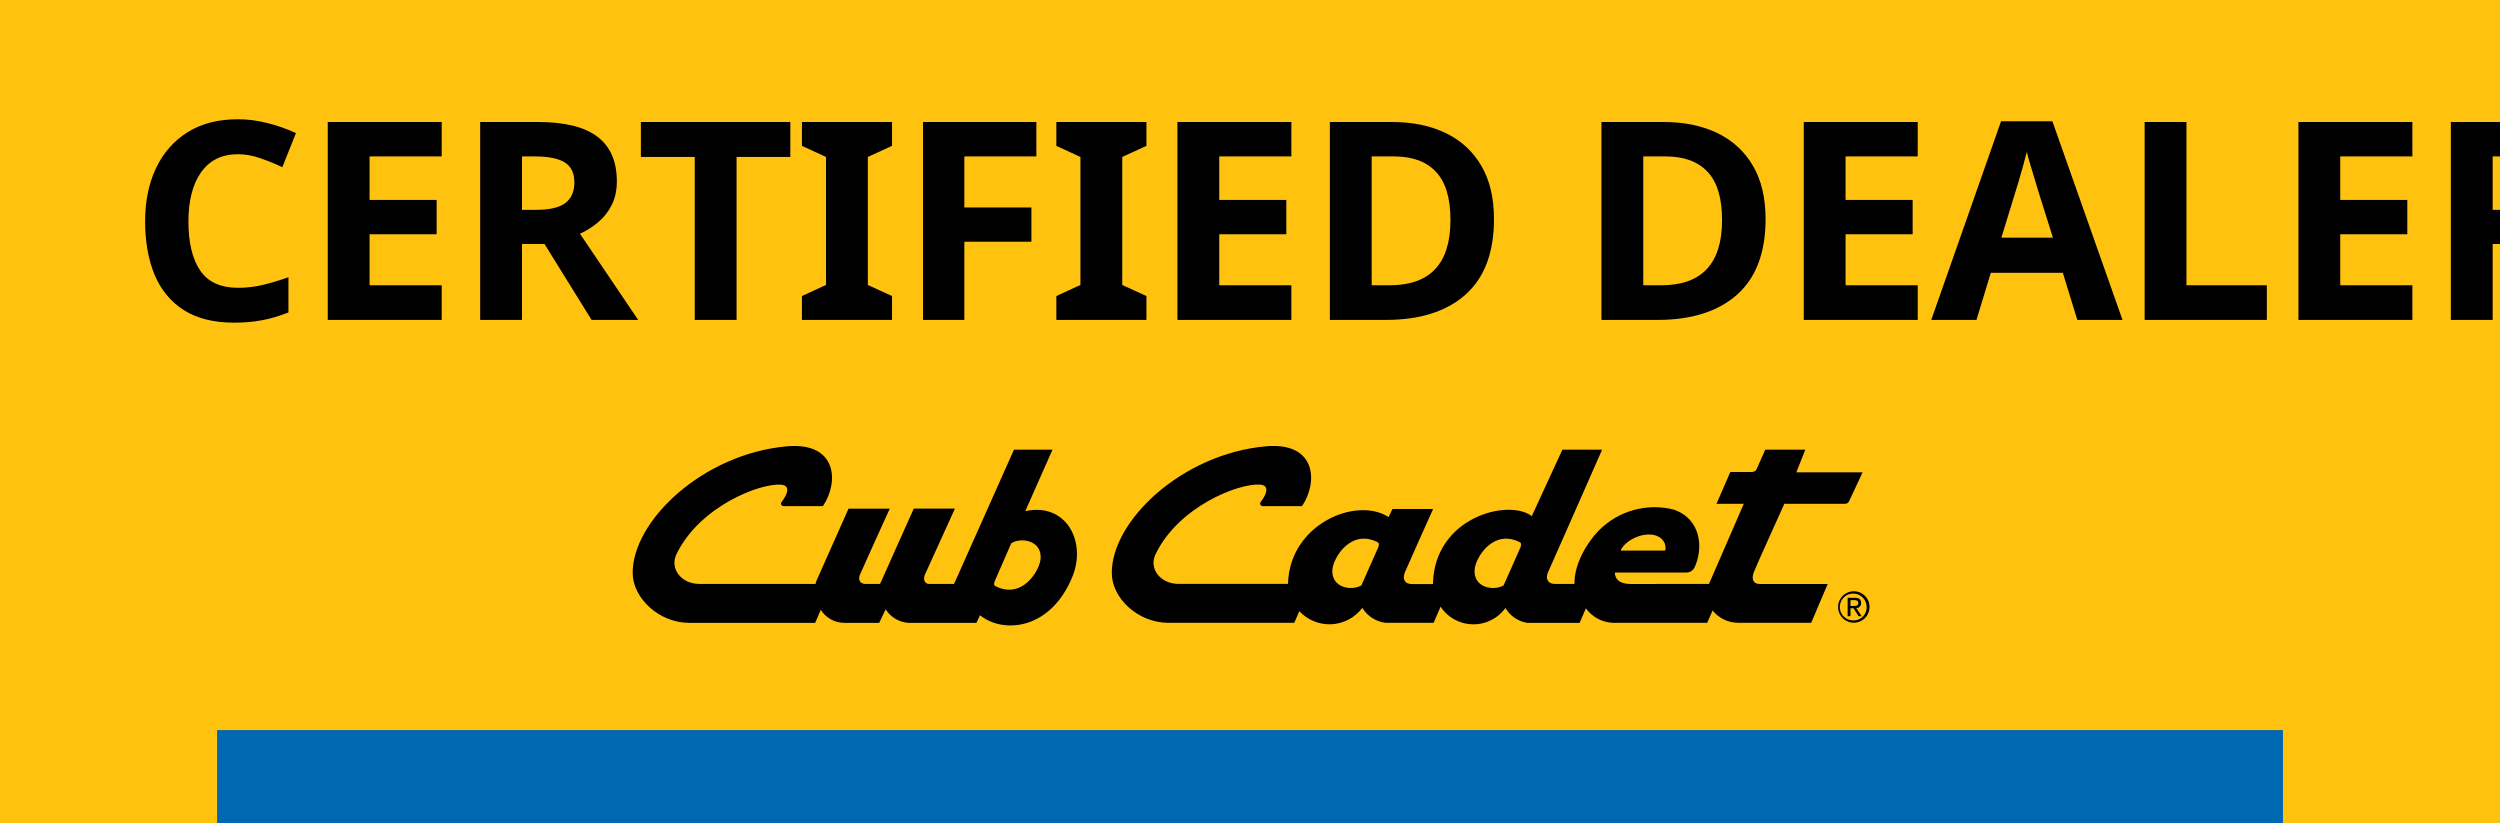
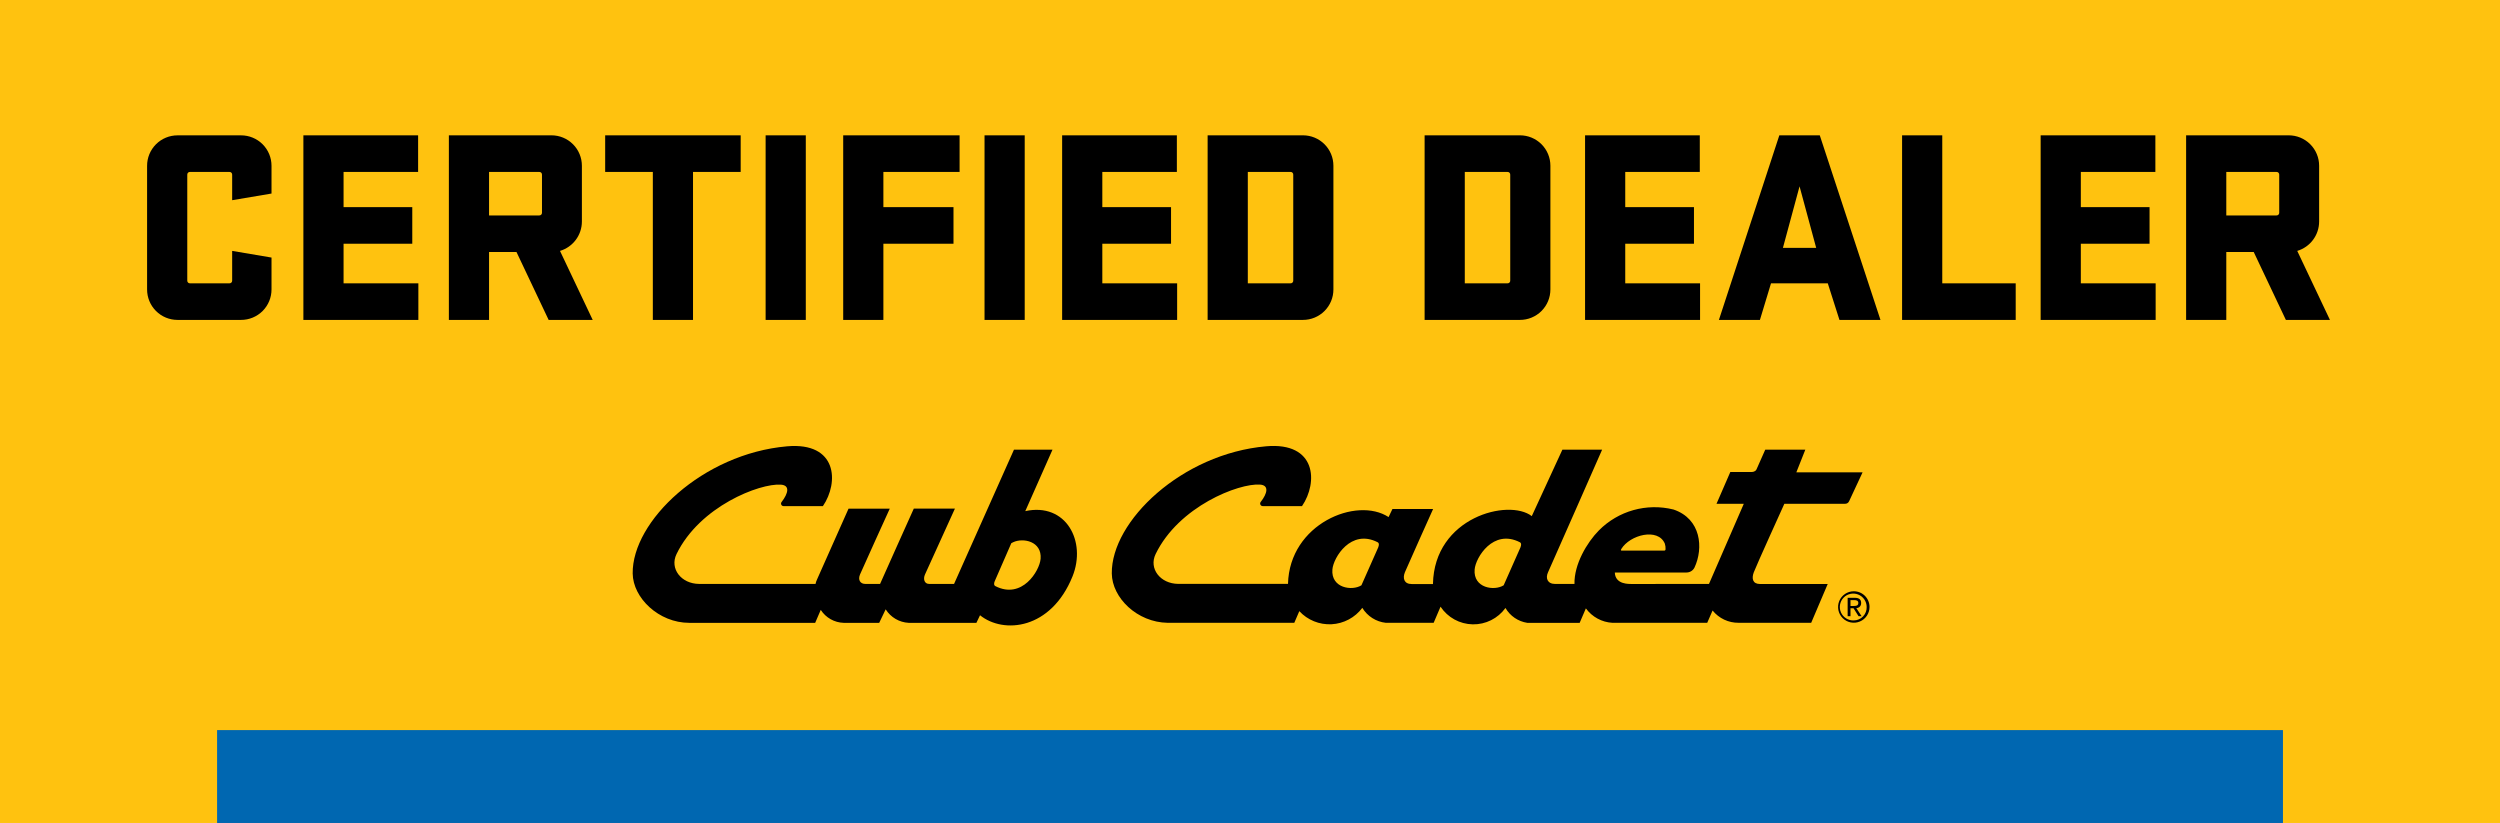
<svg xmlns="http://www.w3.org/2000/svg" width="369.877" height="121.761">
  <g data-name="Group 2644">
    <path data-name="Rectangle 1711" fill="#ffc20f" d="M0 0h369.877v121.761H0z" />
    <path data-name="Path 834" d="M32.118 121.761v-13.743h305.648v13.743" fill="#0067b1" />
-     <path data-name="Path 835" d="M151.688 75.629l4.03-9.1h-5.7l-8.863 19.861h-3.7c-.666 0-.918-.69-.6-1.4.488-1.077 4.425-9.738 4.425-9.738h-6.084s-4.918 10.94-4.987 11.138h-2.2c-.717 0-1.116-.581-.767-1.4.422-1 4.4-9.734 4.4-9.734h-6.1l-4.658 10.47a2.953 2.953 0 00-.225.666h-17.227c-2.643-.019-4.39-2.259-3.34-4.417 3.418-7.049 12.307-10.5 15.446-10.269 1.372.1 1.085 1.283.116 2.546a.374.374 0 00.271.628h5.824c2.395-3.511 2.143-9.5-5.3-8.847-12.477 1.093-22.94 11.082-22.843 18.817.043 3.6 3.844 7.3 8.378 7.3h18.622l.825-1.918a4.179 4.179 0 003.394 1.918h5.254s.682-1.449.957-2a4.27 4.27 0 003.406 2h10.017l.535-1.124c3.511 2.825 10.517 2.1 13.683-5.743 2.1-5.2-.961-10.974-6.99-9.66m2.268 7.074c-.143 1.744-2.736 6.053-6.7 4.014-.256-.139-.182-.5-.085-.721.24-.55 2.17-4.991 2.453-5.623a2.165 2.165 0 01.283-.147c1.469-.686 4.27-.147 4.053 2.476" />
-     <path data-name="Path 836" d="M275.359 89.219c0-.519-.3-.775-.949-.775h-1.05v2.72h.422v-1.17h.45l.74 1.17h.449l-.779-1.2a.7.7 0 00.713-.744m-1.139.434h-.435v-.864h.558c.287 0 .6.054.6.415 0 .43-.345.45-.721.45" />
-     <path data-name="Path 837" d="M274.265 87.479a2.327 2.327 0 102.333 2.313 2.319 2.319 0 00-2.333-2.313m0 4.313a1.987 1.987 0 111.91-2 1.923 1.923 0 01-1.91 2" />
-     <path data-name="Path 838" d="M259.478 84.665c.36-.969 4.518-10.129 4.518-10.129h8.959a.634.634 0 00.624-.384c.039-.081 1.992-4.274 1.992-4.274h-9.8l1.329-3.352h-5.929l-1.286 2.9c-.074.167-.256.407-.783.407h-3.1l-2.042 4.7h4.038l-5.151 11.857-11.482.012c-.244-.023-2.383.14-2.453-1.7h10.618a1.32 1.32 0 001.166-.721c1.36-2.883 1-7.215-3.108-8.6a11.6 11.6 0 00-11.028 3.092c-1.779 1.8-3.681 5.026-3.615 7.924h-2.84c-1.174 0-1.476-.864-1.069-1.736s8-18.135 8-18.135h-5.878l-4.53 9.835c-3.414-2.639-14.442.147-14.62 10.048h-3.149c-1.124 0-1.368-.853-1-1.748s4.169-9.35 4.169-9.35h-6.017l-.57 1.19c-4.716-3.088-14.671 1.007-14.88 9.885h-16.244c-2.643-.019-4.39-2.259-3.34-4.417 3.418-7.049 12.3-10.5 15.446-10.273 1.372.1 1.085 1.306.112 2.55a.38.38 0 00.275.632h5.824c2.395-3.515 2.143-9.5-5.3-8.85-12.477 1.093-22.94 11.082-22.843 18.817.043 3.6 3.747 7.231 8.273 7.3h18.727l.744-1.724a6.077 6.077 0 009.319-.488 4.661 4.661 0 003.48 2.213h7.076l1.019-2.386a5.841 5.841 0 009.606.19 4.507 4.507 0 003.228 2.2h7.75l.918-2.139a5.218 5.218 0 003.937 2.135h14.016l.794-1.821a4.882 4.882 0 003.859 1.817h10.73l2.445-5.739h-10.015c-1.073 0-1.283-.779-.918-1.748m-19.612-3.423c1.283-2.12 5.444-3.174 6.444-.806a2.29 2.29 0 01.109.833c-.008.066-.016.205-.19.205h-6.3s-.217.012-.062-.232m-35.944-.279a501.942 501.942 0 01-2.5 5.642c-1.38.872-4.522.422-4.294-2.348.143-1.748 2.74-6.053 6.7-4.018.256.14.182.508.085.725m21.053 0a586.912 586.912 0 01-2.5 5.642c-1.38.872-4.526.422-4.294-2.348.143-1.748 2.736-6.053 6.7-4.018.256.14.182.508.085.725" />
-     <text data-name="CERTIFIED DEALER" transform="translate(19.097 47.331)" font-size="41" font-family="Stratum1-Black, Stratum1" font-weight="800" letter-spacing="-.01em">
-       <tspan x="0" y="0">CERTIFIED DEALER</tspan>
-     </text>
+     <path data-name="Path 835" d="m151.688 75.629 4.03-9.1h-5.7l-8.863 19.861h-3.7c-.666 0-.918-.69-.6-1.4.488-1.077 4.425-9.738 4.425-9.738h-6.084s-4.918 10.94-4.987 11.138h-2.2c-.717 0-1.116-.581-.767-1.4.422-1 4.4-9.734 4.4-9.734h-6.1l-4.658 10.47a2.953 2.953 0 0 0-.225.666h-17.227c-2.643-.019-4.39-2.259-3.34-4.417 3.418-7.049 12.307-10.5 15.446-10.269 1.372.1 1.085 1.283.116 2.546a.374.374 0 0 0 .271.628h5.824c2.395-3.511 2.143-9.5-5.3-8.847-12.477 1.093-22.94 11.082-22.843 18.817.043 3.6 3.844 7.3 8.378 7.3h18.622l.825-1.918a4.179 4.179 0 0 0 3.394 1.918h5.254s.682-1.449.957-2a4.27 4.27 0 0 0 3.406 2h10.017l.535-1.124c3.511 2.825 10.517 2.1 13.683-5.743 2.1-5.2-.961-10.974-6.99-9.66m2.268 7.074c-.143 1.744-2.736 6.053-6.7 4.014-.256-.139-.182-.5-.085-.721.24-.55 2.17-4.991 2.453-5.623a2.165 2.165 0 0 1 .283-.147c1.469-.686 4.27-.147 4.053 2.476" />
+     <path data-name="Path 836" d="M275.359 89.219c0-.519-.3-.775-.949-.775h-1.05v2.72h.422v-1.17h.45l.74 1.17h.449l-.779-1.2a.7.7 0 0 0 .713-.744m-1.139.434h-.435v-.864h.558c.287 0 .6.054.6.415 0 .43-.345.45-.721.45" />
+     <path data-name="Path 837" d="M274.265 87.479a2.327 2.327 0 1 0 2.333 2.313 2.319 2.319 0 0 0-2.333-2.313m0 4.313a1.987 1.987 0 1 1 1.91-2 1.923 1.923 0 0 1-1.91 2" />
+     <path data-name="Path 838" d="M259.478 84.665c.36-.969 4.518-10.129 4.518-10.129h8.959a.634.634 0 0 0 .624-.384c.039-.081 1.992-4.274 1.992-4.274h-9.8l1.329-3.352h-5.929l-1.286 2.9c-.074.167-.256.407-.783.407h-3.1l-2.042 4.7h4.038l-5.151 11.857-11.482.012c-.244-.023-2.383.14-2.453-1.7h10.618a1.32 1.32 0 0 0 1.166-.721c1.36-2.883 1-7.215-3.108-8.6a11.6 11.6 0 0 0-11.028 3.092c-1.779 1.8-3.681 5.026-3.615 7.924h-2.84c-1.174 0-1.476-.864-1.069-1.736s8-18.135 8-18.135h-5.878l-4.53 9.835c-3.414-2.639-14.442.147-14.62 10.048h-3.149c-1.124 0-1.368-.853-1-1.748s4.169-9.35 4.169-9.35h-6.017l-.57 1.19c-4.716-3.088-14.671 1.007-14.88 9.885h-16.244c-2.643-.019-4.39-2.259-3.34-4.417 3.418-7.049 12.3-10.5 15.446-10.273 1.372.1 1.085 1.306.112 2.55a.38.38 0 0 0 .275.632h5.824c2.395-3.515 2.143-9.5-5.3-8.85-12.477 1.093-22.94 11.082-22.843 18.817.043 3.6 3.747 7.231 8.273 7.3h18.727l.744-1.724a6.077 6.077 0 0 0 9.319-.488 4.661 4.661 0 0 0 3.48 2.213h7.076l1.019-2.386a5.841 5.841 0 0 0 9.606.19 4.507 4.507 0 0 0 3.228 2.2h7.75l.918-2.139a5.218 5.218 0 0 0 3.937 2.135h14.016l.794-1.821a4.882 4.882 0 0 0 3.859 1.817h10.73l2.445-5.739h-10.015c-1.073 0-1.283-.779-.918-1.748m-19.612-3.423c1.283-2.12 5.444-3.174 6.444-.806a2.29 2.29 0 0 1 .109.833c-.008.066-.016.205-.19.205h-6.3s-.217.012-.062-.232m-35.944-.279a501.942 501.942 0 0 1-2.5 5.642c-1.38.872-4.522.422-4.294-2.348.143-1.748 2.74-6.053 6.7-4.018.256.14.182.508.085.725m21.053 0a586.912 586.912 0 0 1-2.5 5.642c-1.38.872-4.526.422-4.294-2.348.143-1.748 2.736-6.053 6.7-4.018.256.14.182.508.085.725" />
+     <path data-name="Path 883" d="M34.349 37.122v4.387a.387.387 0 0 1-.41.41h-5.822a.387.387 0 0 1-.41-.41V25.847a.387.387 0 0 1 .41-.41h5.822a.387.387 0 0 1 .41.41v3.772l5.822-.984v-4.1a4.5 4.5 0 0 0-4.51-4.51h-9.389a4.5 4.5 0 0 0-4.51 4.51v18.286a4.5 4.5 0 0 0 4.51 4.51h9.389a4.5 4.5 0 0 0 4.51-4.51v-4.715Zm10.537 10.209h17.011v-5.412H50.831v-5.863h10.166v-5.412H50.831v-5.207H61.86v-5.412H44.886Zm36.285 0h6.519l-4.838-10.209a4.539 4.539 0 0 0 3.239-4.346v-8.245a4.5 4.5 0 0 0-4.51-4.51h-15.17v27.31h5.945V37.286h4.059Zm-1.394-21.894a.387.387 0 0 1 .41.41v5.617a.387.387 0 0 1-.41.41h-7.421v-6.437Zm9.758 0h7.052v21.894h5.945V25.437h7.052v-5.412H89.535Zm29.684-5.412h-5.945v27.306h5.945Zm11.478 27.306V36.056h10.373v-5.412h-10.373v-5.207h11.275v-5.412h-17.22v27.306Zm20.91-27.306h-5.945v27.306h5.945Zm5.537 27.306h17.015v-5.412h-11.07v-5.863h10.168v-5.412h-10.168v-5.207h11.029v-5.412h-16.974Zm21.525-27.306v27.306h14.1a4.5 4.5 0 0 0 4.51-4.51v-18.29a4.5 4.5 0 0 0-4.51-4.51Zm12.259 5.412a.387.387 0 0 1 .41.41v15.662a.387.387 0 0 1-.41.41h-6.314V25.437Zm19.844-5.412v27.306h14.1a4.5 4.5 0 0 0 4.51-4.51v-18.29a4.5 4.5 0 0 0-4.51-4.51Zm12.259 5.412a.387.387 0 0 1 .41.41v15.662a.387.387 0 0 1-.41.41h-6.314V25.437Zm11.48 21.894h17.015v-5.412h-11.07v-5.863h10.168v-5.412h-10.168v-5.207h11.029v-5.412h-16.974Zm34.727-27.306h-5.986l-8.938 27.306h6.068l1.64-5.412h8.4l1.727 5.412h6.068Zm-2.993 7.544 2.46 9.1h-4.92Zm15.17 19.762h16.81v-5.412H287.36V20.025h-5.945Zm20.5 0h17.015v-5.412h-11.07v-5.863h10.168v-5.412H307.86v-5.207h11.029v-5.412h-16.974Zm36.282 0h6.519l-4.838-10.209a4.539 4.539 0 0 0 3.239-4.346v-8.245a4.5 4.5 0 0 0-4.51-4.51h-15.17v27.31h5.945V37.286h4.059Zm-1.394-21.894a.387.387 0 0 1 .41.41v5.617a.387.387 0 0 1-.41.41h-7.421v-6.437Z" />
  </g>
</svg>
